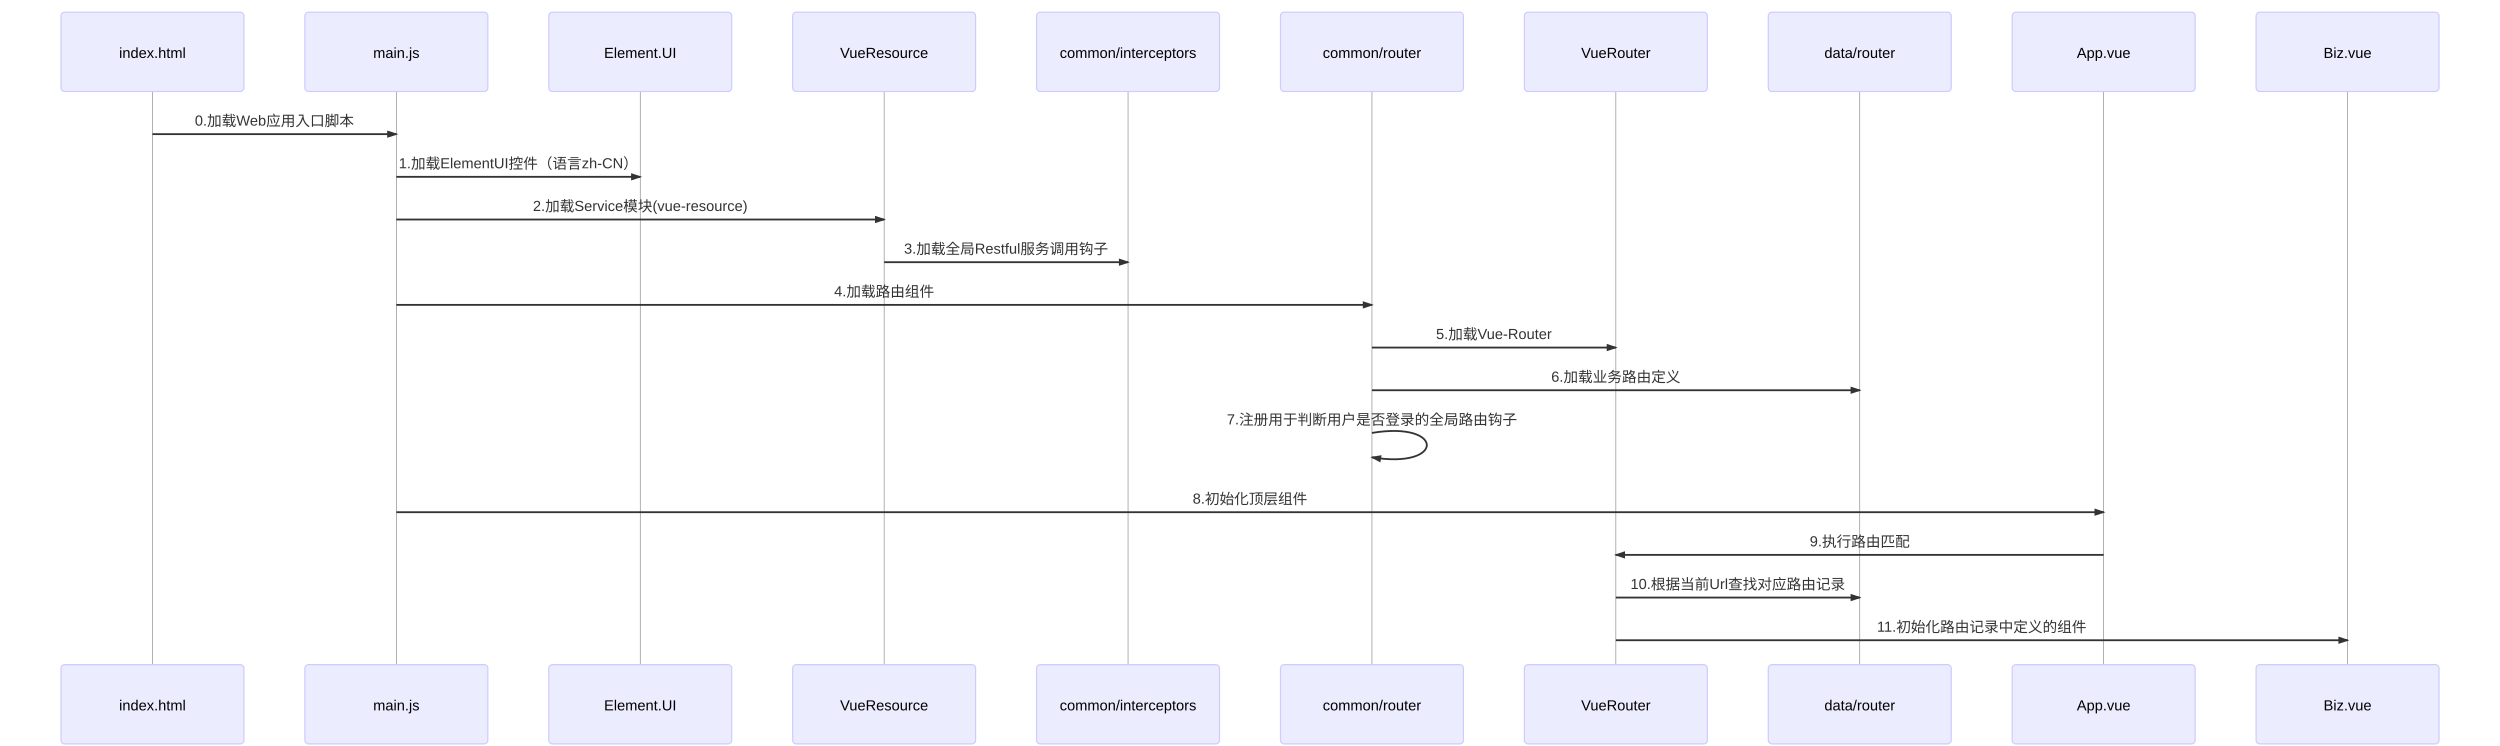
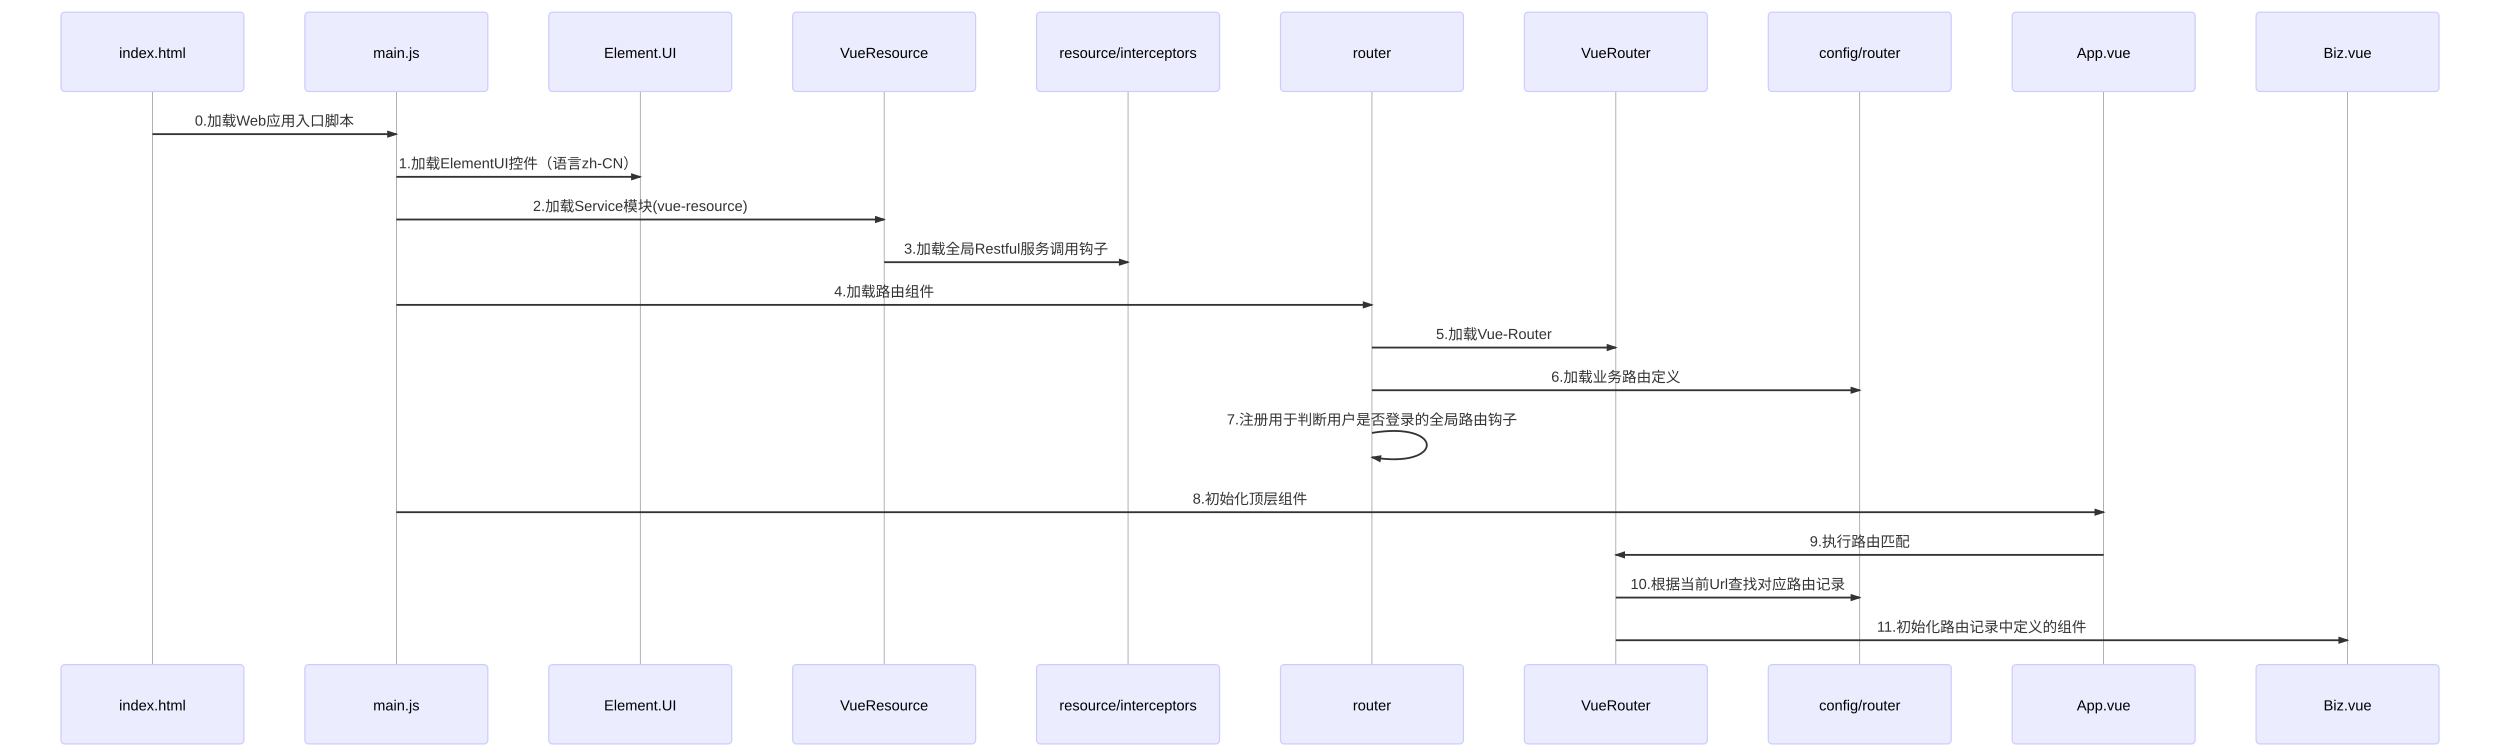
- <svg xmlns="http://www.w3.org/2000/svg" id="mermaidChart399" width="100%" height="100%" style="max-width:2050px;" viewBox="-50 -10 2050 611">
+ <svg xmlns="http://www.w3.org/2000/svg" id="mermaidChart425" width="100%" height="100%" style="max-width:2050px;" viewBox="-50 -10 2050 611">
  <style type="text/css" title="mermaid-svg-internal-css">/*  */
*, ::before, ::after { box-sizing: inherit;}
.actor { stroke: rgb(204, 204, 255); fill: rgb(226, 236, 255);}
text.actor { fill: black; stroke: none; font-size: 12px;}
.actor-line { stroke: grey;}
.messageLine0 { stroke-width: 1.5; stroke: black;}
#arrowhead { fill: black;}
.messageText { fill: black; stroke: none; font-size: 12px;}
.actor { stroke: rgb(204, 204, 255); fill: rgb(236, 236, 255);}
text.actor { fill: black; stroke: none;}
.actor-line { stroke: grey;}
.messageLine0 { stroke-width: 1.5; stroke: rgb(51, 51, 51);}
#arrowhead { fill: rgb(51, 51, 51);}
#crosshead path { fill: rgb(51, 51, 51) !important; stroke: rgb(51, 51, 51) !important;}
.messageText { fill: rgb(51, 51, 51); stroke: none;}
text { font-family: "trebuchet ms", verdana, arial; font-size: 14px;}
/*  */
</style>
  <g />
  <g>
-     <line id="actor2889" x1="75" y1="5" x2="75" y2="600" class="actor-line" stroke-width="0.5px" stroke="#999" />
+     <line id="actor3170" x1="75" y1="5" x2="75" y2="600" class="actor-line" stroke-width="0.5px" stroke="#999" />
    <rect x="0" y="0" fill="#eaeaea" stroke="#666" width="150" height="65" rx="3" ry="3" class="actor" />
    <text x="75" y="37.5" class="actor" style="text-anchor: middle;">index.html</text>
  </g>
  <g>
-     <line id="actor2890" x1="275" y1="5" x2="275" y2="600" class="actor-line" stroke-width="0.5px" stroke="#999" />
+     <line id="actor3171" x1="275" y1="5" x2="275" y2="600" class="actor-line" stroke-width="0.5px" stroke="#999" />
    <rect x="200" y="0" fill="#eaeaea" stroke="#666" width="150" height="65" rx="3" ry="3" class="actor" />
    <text x="275" y="37.5" class="actor" style="text-anchor: middle;">main.js</text>
  </g>
  <g>
-     <line id="actor2891" x1="475" y1="5" x2="475" y2="600" class="actor-line" stroke-width="0.5px" stroke="#999" />
+     <line id="actor3172" x1="475" y1="5" x2="475" y2="600" class="actor-line" stroke-width="0.5px" stroke="#999" />
    <rect x="400" y="0" fill="#eaeaea" stroke="#666" width="150" height="65" rx="3" ry="3" class="actor" />
    <text x="475" y="37.5" class="actor" style="text-anchor: middle;">Element.UI</text>
  </g>
  <g>
-     <line id="actor2892" x1="675" y1="5" x2="675" y2="600" class="actor-line" stroke-width="0.5px" stroke="#999" />
+     <line id="actor3173" x1="675" y1="5" x2="675" y2="600" class="actor-line" stroke-width="0.5px" stroke="#999" />
    <rect x="600" y="0" fill="#eaeaea" stroke="#666" width="150" height="65" rx="3" ry="3" class="actor" />
    <text x="675" y="37.5" class="actor" style="text-anchor: middle;">VueResource</text>
  </g>
  <g>
-     <line id="actor2893" x1="875" y1="5" x2="875" y2="600" class="actor-line" stroke-width="0.5px" stroke="#999" />
+     <line id="actor3174" x1="875" y1="5" x2="875" y2="600" class="actor-line" stroke-width="0.5px" stroke="#999" />
    <rect x="800" y="0" fill="#eaeaea" stroke="#666" width="150" height="65" rx="3" ry="3" class="actor" />
-     <text x="875" y="37.5" class="actor" style="text-anchor: middle;">common/interceptors</text>
+     <text x="875" y="37.5" class="actor" style="text-anchor: middle;">resource/interceptors</text>
  </g>
  <g>
-     <line id="actor2894" x1="1075" y1="5" x2="1075" y2="600" class="actor-line" stroke-width="0.5px" stroke="#999" />
+     <line id="actor3175" x1="1075" y1="5" x2="1075" y2="600" class="actor-line" stroke-width="0.5px" stroke="#999" />
    <rect x="1000" y="0" fill="#eaeaea" stroke="#666" width="150" height="65" rx="3" ry="3" class="actor" />
-     <text x="1075" y="37.5" class="actor" style="text-anchor: middle;">common/router</text>
+     <text x="1075" y="37.5" class="actor" style="text-anchor: middle;">router</text>
  </g>
  <g>
-     <line id="actor2895" x1="1275" y1="5" x2="1275" y2="600" class="actor-line" stroke-width="0.5px" stroke="#999" />
+     <line id="actor3176" x1="1275" y1="5" x2="1275" y2="600" class="actor-line" stroke-width="0.5px" stroke="#999" />
    <rect x="1200" y="0" fill="#eaeaea" stroke="#666" width="150" height="65" rx="3" ry="3" class="actor" />
    <text x="1275" y="37.5" class="actor" style="text-anchor: middle;">VueRouter</text>
  </g>
  <g>
-     <line id="actor2896" x1="1475" y1="5" x2="1475" y2="600" class="actor-line" stroke-width="0.5px" stroke="#999" />
+     <line id="actor3177" x1="1475" y1="5" x2="1475" y2="600" class="actor-line" stroke-width="0.5px" stroke="#999" />
    <rect x="1400" y="0" fill="#eaeaea" stroke="#666" width="150" height="65" rx="3" ry="3" class="actor" />
-     <text x="1475" y="37.5" class="actor" style="text-anchor: middle;">data/router</text>
+     <text x="1475" y="37.5" class="actor" style="text-anchor: middle;">config/router</text>
  </g>
  <g>
-     <line id="actor2897" x1="1675" y1="5" x2="1675" y2="600" class="actor-line" stroke-width="0.5px" stroke="#999" />
+     <line id="actor3178" x1="1675" y1="5" x2="1675" y2="600" class="actor-line" stroke-width="0.5px" stroke="#999" />
    <rect x="1600" y="0" fill="#eaeaea" stroke="#666" width="150" height="65" rx="3" ry="3" class="actor" />
    <text x="1675" y="37.5" class="actor" style="text-anchor: middle;">App.vue</text>
  </g>
  <g>
-     <line id="actor2898" x1="1875" y1="5" x2="1875" y2="600" class="actor-line" stroke-width="0.5px" stroke="#999" />
+     <line id="actor3179" x1="1875" y1="5" x2="1875" y2="600" class="actor-line" stroke-width="0.5px" stroke="#999" />
    <rect x="1800" y="0" fill="#eaeaea" stroke="#666" width="150" height="65" rx="3" ry="3" class="actor" />
    <text x="1875" y="37.5" class="actor" style="text-anchor: middle;">Biz.vue</text>
  </g>
  <defs>
    <marker id="arrowhead" refX="5" refY="2" markerWidth="6" markerHeight="4" orient="auto">
      <path d="M 0,0 V 4 L6,2 Z" />
    </marker>
  </defs>
  <defs>
    <marker id="crosshead" markerWidth="15" markerHeight="8" orient="auto" refX="16" refY="4">
      <path fill="black" stroke="#000000" stroke-width="1px" d="M 9,2 V 6 L16,4 Z" style="stroke-dasharray: 0, 0;" />
      <path fill="none" stroke="#000000" stroke-width="1px" d="M 0,1 L 6,7 M 6,1 L 0,7" style="stroke-dasharray: 0, 0;" />
    </marker>
  </defs>
  <g>
    <text x="175" y="93" class="messageText" style="text-anchor: middle;">0.加载Web应用入口脚本</text>
    <line x1="75" y1="100" x2="275" y2="100" class="messageLine0" stroke-width="2" stroke="black" marker-end="url(#arrowhead)" style="fill: none;" />
  </g>
  <g>
    <text x="375" y="128" class="messageText" style="text-anchor: middle;">1.加载ElementUI控件（语言zh-CN）</text>
    <line x1="275" y1="135" x2="475" y2="135" class="messageLine0" stroke-width="2" stroke="black" marker-end="url(#arrowhead)" style="fill: none;" />
  </g>
  <g>
    <text x="475" y="163" class="messageText" style="text-anchor: middle;">2.加载Service模块(vue-resource)</text>
    <line x1="275" y1="170" x2="675" y2="170" class="messageLine0" stroke-width="2" stroke="black" marker-end="url(#arrowhead)" style="fill: none;" />
  </g>
  <g>
    <text x="775" y="198" class="messageText" style="text-anchor: middle;">3.加载全局Restful服务调用钩子</text>
    <line x1="675" y1="205" x2="875" y2="205" class="messageLine0" stroke-width="2" stroke="black" marker-end="url(#arrowhead)" style="fill: none;" />
  </g>
  <g>
    <text x="675" y="233" class="messageText" style="text-anchor: middle;">4.加载路由组件</text>
    <line x1="275" y1="240" x2="1075" y2="240" class="messageLine0" stroke-width="2" stroke="black" marker-end="url(#arrowhead)" style="fill: none;" />
  </g>
  <g>
    <text x="1175" y="268" class="messageText" style="text-anchor: middle;">5.加载Vue-Router</text>
    <line x1="1075" y1="275" x2="1275" y2="275" class="messageLine0" stroke-width="2" stroke="black" marker-end="url(#arrowhead)" style="fill: none;" />
  </g>
  <g>
    <text x="1275" y="303" class="messageText" style="text-anchor: middle;">6.加载业务路由定义</text>
    <line x1="1075" y1="310" x2="1475" y2="310" class="messageLine0" stroke-width="2" stroke="black" marker-end="url(#arrowhead)" style="fill: none;" />
  </g>
  <g>
    <text x="1075" y="338" class="messageText" style="text-anchor: middle;">7.注册用于判断用户是否登录的全局路由钩子</text>
    <path d="M 1075,345 C 1135,335 1135,375 1075,365" class="messageLine0" stroke-width="2" stroke="black" marker-end="url(#arrowhead)" style="fill: none;" />
  </g>
  <g>
    <text x="975" y="403" class="messageText" style="text-anchor: middle;">8.初始化顶层组件</text>
    <line x1="275" y1="410" x2="1675" y2="410" class="messageLine0" stroke-width="2" stroke="black" marker-end="url(#arrowhead)" style="fill: none;" />
  </g>
  <g>
    <text x="1475" y="438" class="messageText" style="text-anchor: middle;">9.执行路由匹配</text>
    <line x1="1675" y1="445" x2="1275" y2="445" class="messageLine0" stroke-width="2" stroke="black" marker-end="url(#arrowhead)" style="fill: none;" />
  </g>
  <g>
    <text x="1375" y="473" class="messageText" style="text-anchor: middle;">10.根据当前Url查找对应路由记录</text>
    <line x1="1275" y1="480" x2="1475" y2="480" class="messageLine0" stroke-width="2" stroke="black" marker-end="url(#arrowhead)" style="fill: none;" />
  </g>
  <g>
    <text x="1575" y="508" class="messageText" style="text-anchor: middle;">11.初始化路由记录中定义的组件</text>
    <line x1="1275" y1="515" x2="1875" y2="515" class="messageLine0" stroke-width="2" stroke="black" marker-end="url(#arrowhead)" style="fill: none;" />
  </g>
  <g>
    <rect x="0" y="535" fill="#eaeaea" stroke="#666" width="150" height="65" rx="3" ry="3" class="actor" />
    <text x="75" y="572.5" class="actor" style="text-anchor: middle;">index.html</text>
  </g>
  <g>
    <rect x="200" y="535" fill="#eaeaea" stroke="#666" width="150" height="65" rx="3" ry="3" class="actor" />
    <text x="275" y="572.5" class="actor" style="text-anchor: middle;">main.js</text>
  </g>
  <g>
    <rect x="400" y="535" fill="#eaeaea" stroke="#666" width="150" height="65" rx="3" ry="3" class="actor" />
    <text x="475" y="572.5" class="actor" style="text-anchor: middle;">Element.UI</text>
  </g>
  <g>
    <rect x="600" y="535" fill="#eaeaea" stroke="#666" width="150" height="65" rx="3" ry="3" class="actor" />
    <text x="675" y="572.5" class="actor" style="text-anchor: middle;">VueResource</text>
  </g>
  <g>
    <rect x="800" y="535" fill="#eaeaea" stroke="#666" width="150" height="65" rx="3" ry="3" class="actor" />
-     <text x="875" y="572.5" class="actor" style="text-anchor: middle;">common/interceptors</text>
+     <text x="875" y="572.5" class="actor" style="text-anchor: middle;">resource/interceptors</text>
  </g>
  <g>
    <rect x="1000" y="535" fill="#eaeaea" stroke="#666" width="150" height="65" rx="3" ry="3" class="actor" />
-     <text x="1075" y="572.5" class="actor" style="text-anchor: middle;">common/router</text>
+     <text x="1075" y="572.5" class="actor" style="text-anchor: middle;">router</text>
  </g>
  <g>
    <rect x="1200" y="535" fill="#eaeaea" stroke="#666" width="150" height="65" rx="3" ry="3" class="actor" />
    <text x="1275" y="572.5" class="actor" style="text-anchor: middle;">VueRouter</text>
  </g>
  <g>
    <rect x="1400" y="535" fill="#eaeaea" stroke="#666" width="150" height="65" rx="3" ry="3" class="actor" />
-     <text x="1475" y="572.5" class="actor" style="text-anchor: middle;">data/router</text>
+     <text x="1475" y="572.5" class="actor" style="text-anchor: middle;">config/router</text>
  </g>
  <g>
    <rect x="1600" y="535" fill="#eaeaea" stroke="#666" width="150" height="65" rx="3" ry="3" class="actor" />
    <text x="1675" y="572.5" class="actor" style="text-anchor: middle;">App.vue</text>
  </g>
  <g>
    <rect x="1800" y="535" fill="#eaeaea" stroke="#666" width="150" height="65" rx="3" ry="3" class="actor" />
    <text x="1875" y="572.5" class="actor" style="text-anchor: middle;">Biz.vue</text>
  </g>
</svg>
